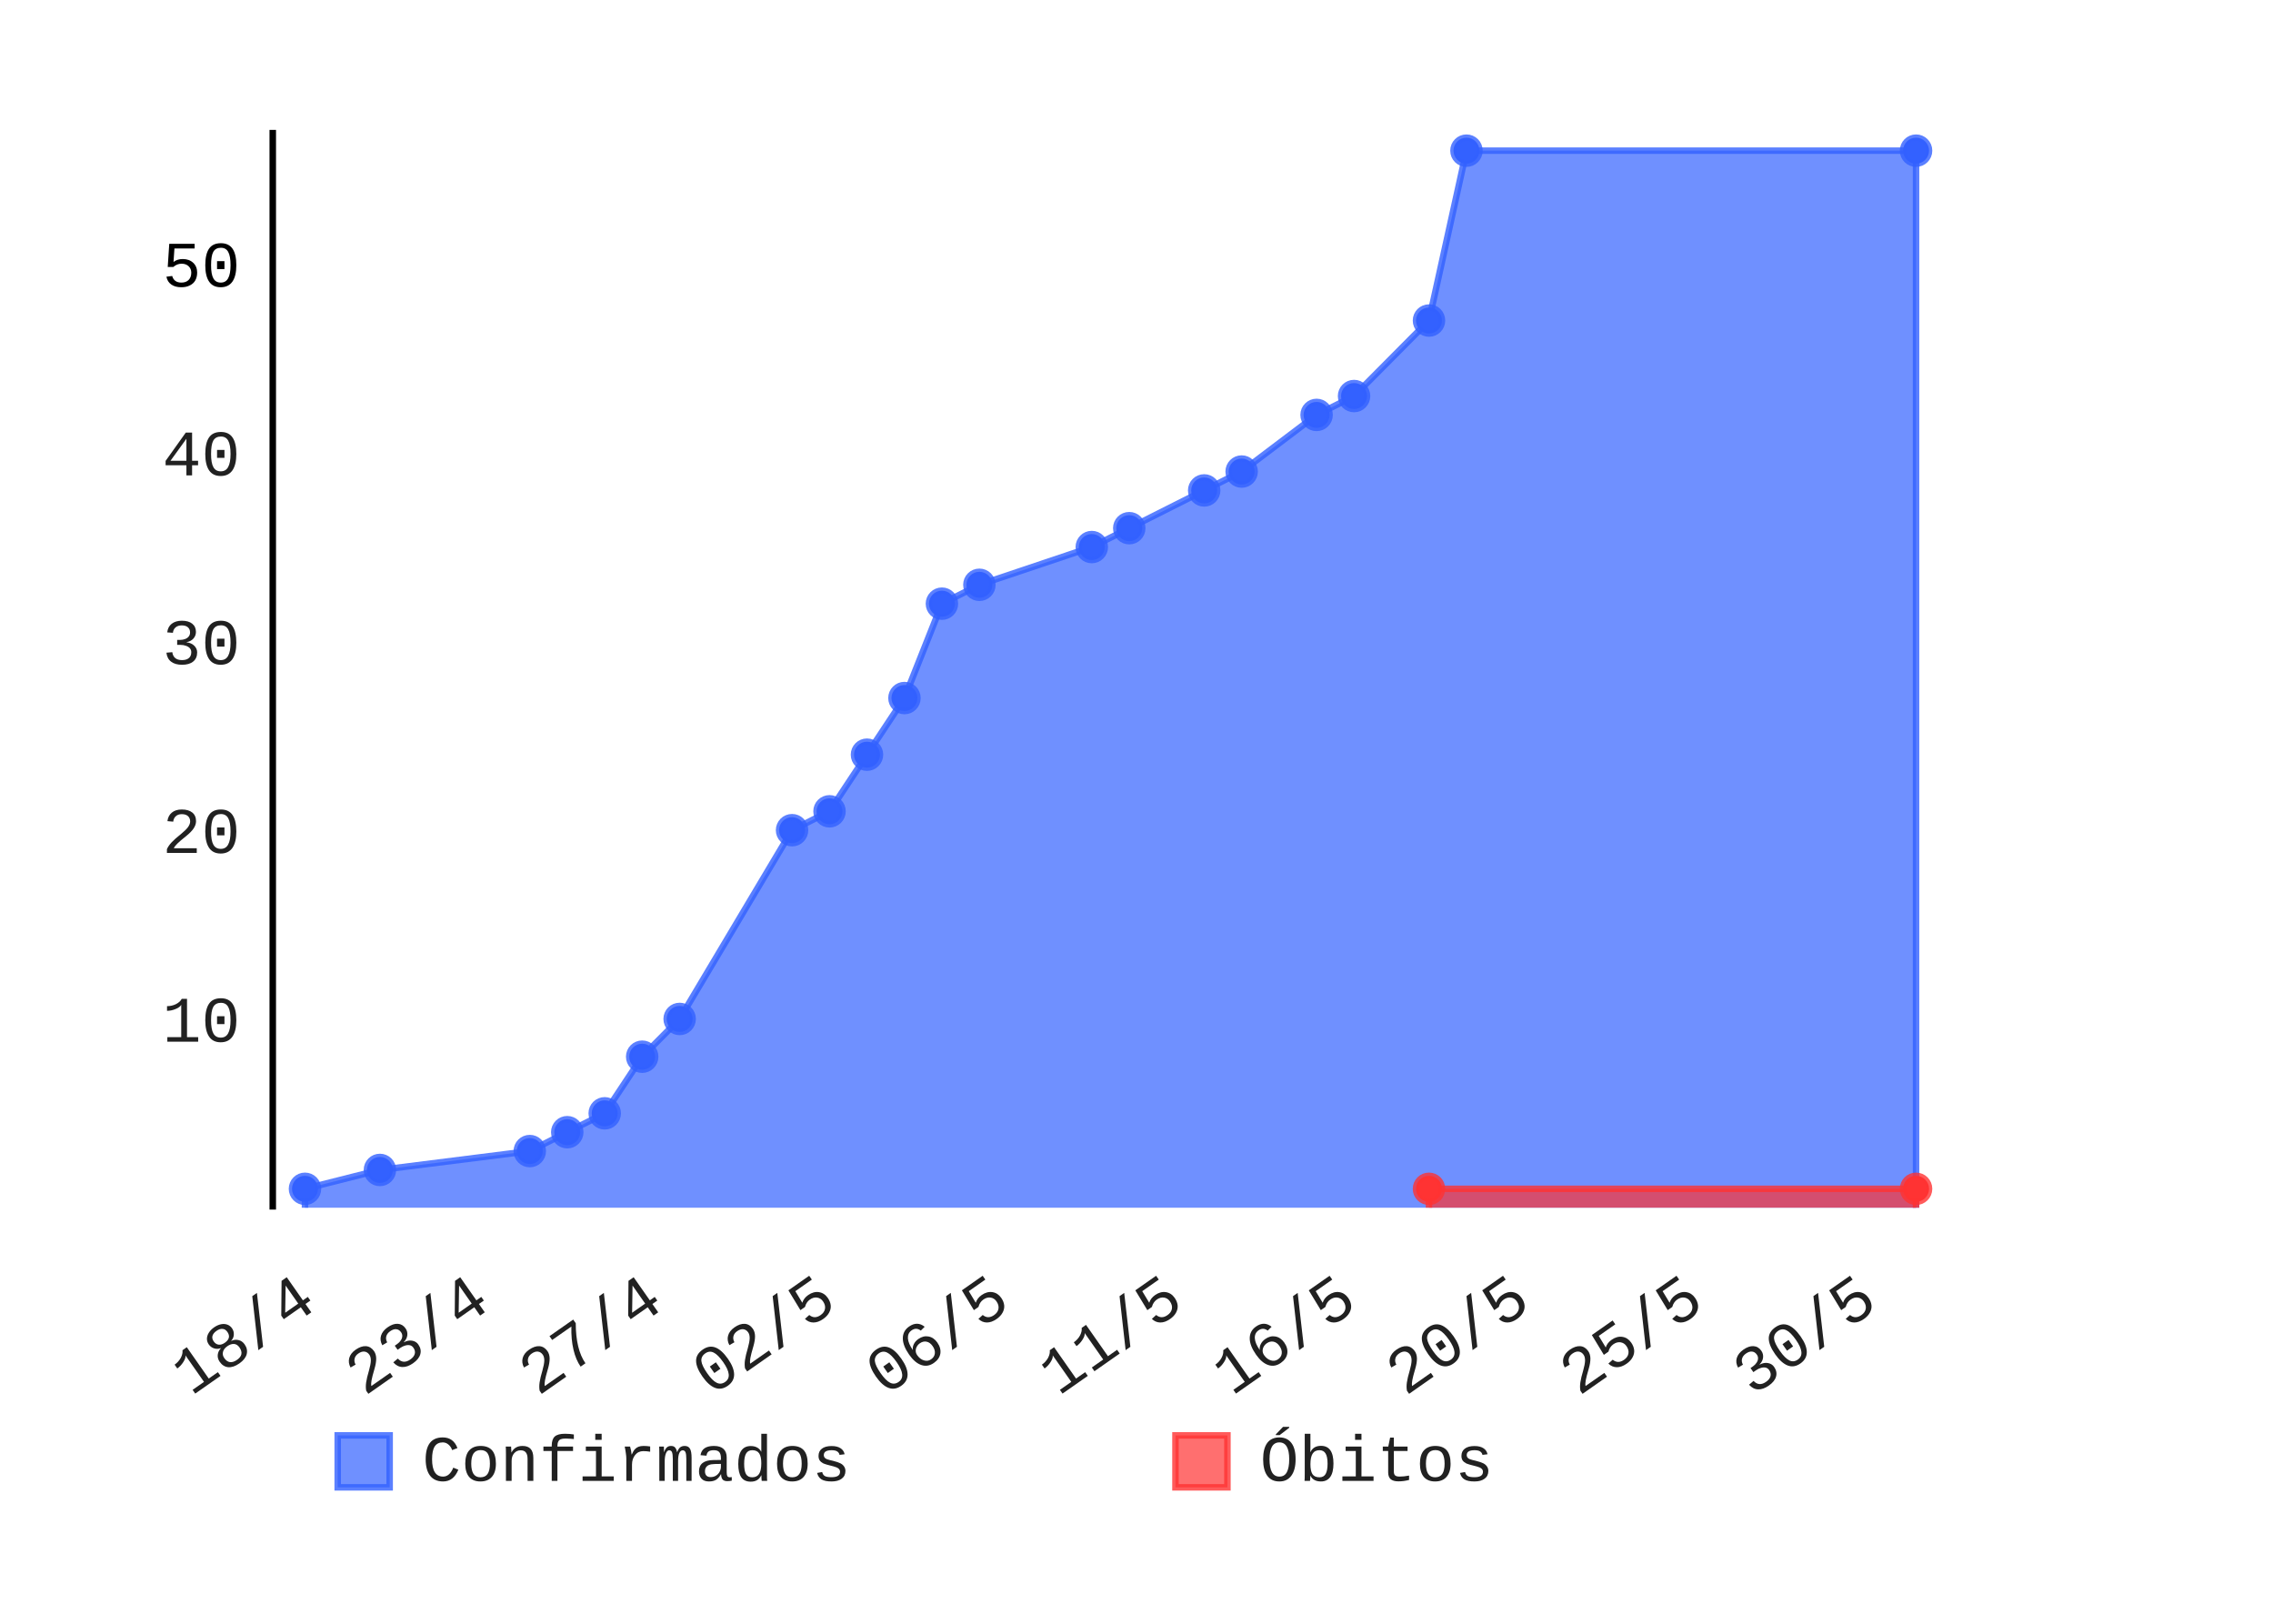
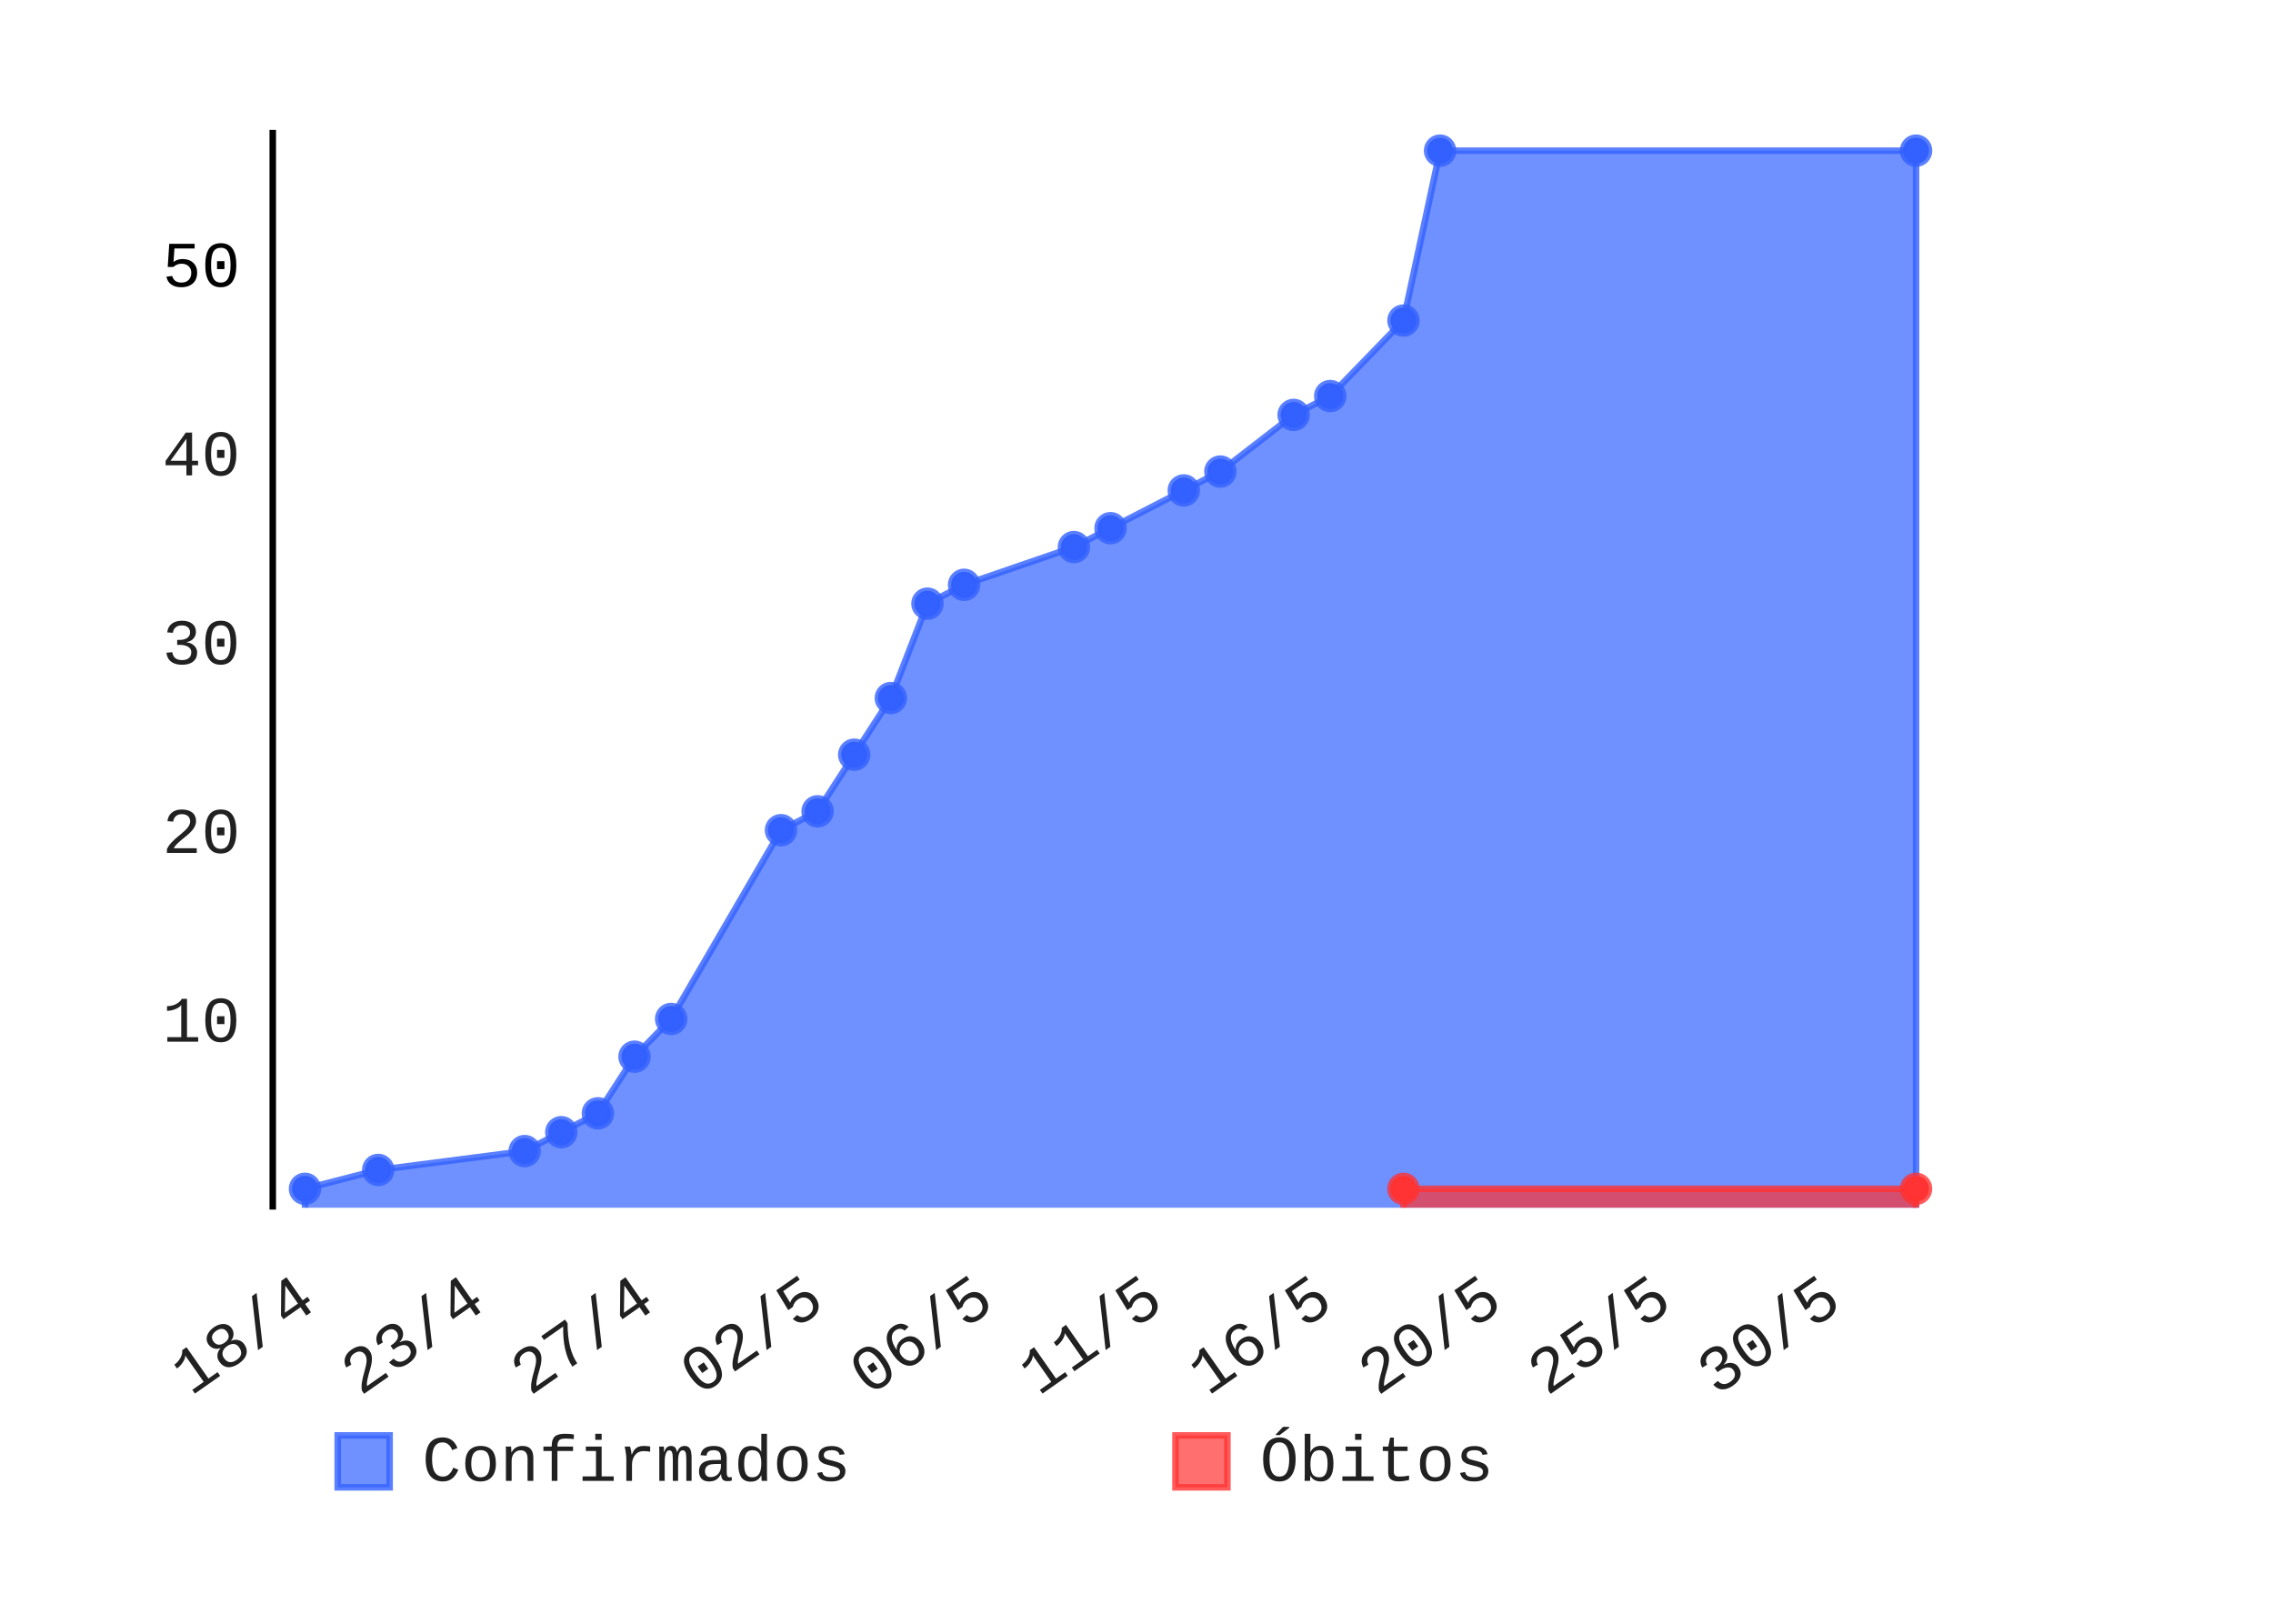
- <svg xmlns="http://www.w3.org/2000/svg" id="chart-4cd4c555-a1e2-470a-abe4-5be7eae29efb" class="pygal-chart" viewBox="0 0 350 250" width="350" height="250">
+ <svg xmlns="http://www.w3.org/2000/svg" id="chart-5829773b-32a2-48e0-b195-efe4589bf533" class="pygal-chart" viewBox="0 0 350 250" width="350" height="250">
  <defs>
-     <style type="text/css">#chart-4cd4c555-a1e2-470a-abe4-5be7eae29efb{-webkit-user-select:none;-webkit-font-smoothing:antialiased;font-family:Consolas,"Liberation Mono",Menlo,Courier,monospace}#chart-4cd4c555-a1e2-470a-abe4-5be7eae29efb .title{font-family:Consolas,"Liberation Mono",Menlo,Courier,monospace;font-size:8px}#chart-4cd4c555-a1e2-470a-abe4-5be7eae29efb .legends .legend text{font-family:Consolas,"Liberation Mono",Menlo,Courier,monospace;font-size:10px}#chart-4cd4c555-a1e2-470a-abe4-5be7eae29efb .axis text{font-family:Consolas,"Liberation Mono",Menlo,Courier,monospace;font-size:10px}#chart-4cd4c555-a1e2-470a-abe4-5be7eae29efb .axis text.major{font-family:Consolas,"Liberation Mono",Menlo,Courier,monospace;font-size:10px}#chart-4cd4c555-a1e2-470a-abe4-5be7eae29efb .text-overlay text.value{font-family:Consolas,"Liberation Mono",Menlo,Courier,monospace;font-size:16px}#chart-4cd4c555-a1e2-470a-abe4-5be7eae29efb .text-overlay text.label{font-family:Consolas,"Liberation Mono",Menlo,Courier,monospace;font-size:10px}#chart-4cd4c555-a1e2-470a-abe4-5be7eae29efb .tooltip{font-family:Consolas,"Liberation Mono",Menlo,Courier,monospace;font-size:12px}#chart-4cd4c555-a1e2-470a-abe4-5be7eae29efb text.no_data{font-family:Consolas,"Liberation Mono",Menlo,Courier,monospace;font-size:64px}
- #chart-4cd4c555-a1e2-470a-abe4-5be7eae29efb{background-color:transparent}#chart-4cd4c555-a1e2-470a-abe4-5be7eae29efb path,#chart-4cd4c555-a1e2-470a-abe4-5be7eae29efb line,#chart-4cd4c555-a1e2-470a-abe4-5be7eae29efb rect,#chart-4cd4c555-a1e2-470a-abe4-5be7eae29efb circle{-webkit-transition:150ms;-moz-transition:150ms;transition:150ms}#chart-4cd4c555-a1e2-470a-abe4-5be7eae29efb .graph &gt; .background{fill:transparent}#chart-4cd4c555-a1e2-470a-abe4-5be7eae29efb .plot &gt; .background{fill:rgba(255,255,255,1)}#chart-4cd4c555-a1e2-470a-abe4-5be7eae29efb .graph{fill:rgba(0,0,0,.87)}#chart-4cd4c555-a1e2-470a-abe4-5be7eae29efb text.no_data{fill:rgba(0,0,0,1)}#chart-4cd4c555-a1e2-470a-abe4-5be7eae29efb .title{fill:rgba(0,0,0,1)}#chart-4cd4c555-a1e2-470a-abe4-5be7eae29efb .legends .legend text{fill:rgba(0,0,0,.87)}#chart-4cd4c555-a1e2-470a-abe4-5be7eae29efb .legends .legend:hover text{fill:rgba(0,0,0,1)}#chart-4cd4c555-a1e2-470a-abe4-5be7eae29efb .axis .line{stroke:rgba(0,0,0,1)}#chart-4cd4c555-a1e2-470a-abe4-5be7eae29efb .axis .guide.line{stroke:rgba(0,0,0,.54)}#chart-4cd4c555-a1e2-470a-abe4-5be7eae29efb .axis .major.line{stroke:rgba(0,0,0,.87)}#chart-4cd4c555-a1e2-470a-abe4-5be7eae29efb .axis text.major{fill:rgba(0,0,0,1)}#chart-4cd4c555-a1e2-470a-abe4-5be7eae29efb .axis.y .guides:hover .guide.line,#chart-4cd4c555-a1e2-470a-abe4-5be7eae29efb .line-graph .axis.x .guides:hover .guide.line,#chart-4cd4c555-a1e2-470a-abe4-5be7eae29efb .stackedline-graph .axis.x .guides:hover .guide.line,#chart-4cd4c555-a1e2-470a-abe4-5be7eae29efb .xy-graph .axis.x .guides:hover .guide.line{stroke:rgba(0,0,0,1)}#chart-4cd4c555-a1e2-470a-abe4-5be7eae29efb .axis .guides:hover text{fill:rgba(0,0,0,1)}#chart-4cd4c555-a1e2-470a-abe4-5be7eae29efb .reactive{fill-opacity:.7;stroke-opacity:.8}#chart-4cd4c555-a1e2-470a-abe4-5be7eae29efb .ci{stroke:rgba(0,0,0,.87)}#chart-4cd4c555-a1e2-470a-abe4-5be7eae29efb .reactive.active,#chart-4cd4c555-a1e2-470a-abe4-5be7eae29efb .active .reactive{fill-opacity:.8;stroke-opacity:.9;stroke-width:4}#chart-4cd4c555-a1e2-470a-abe4-5be7eae29efb .ci .reactive.active{stroke-width:1.5}#chart-4cd4c555-a1e2-470a-abe4-5be7eae29efb .series text{fill:rgba(0,0,0,1)}#chart-4cd4c555-a1e2-470a-abe4-5be7eae29efb .tooltip rect{fill:rgba(255,255,255,1);stroke:rgba(0,0,0,1);-webkit-transition:opacity 150ms;-moz-transition:opacity 150ms;transition:opacity 150ms}#chart-4cd4c555-a1e2-470a-abe4-5be7eae29efb .tooltip .label{fill:rgba(0,0,0,.87)}#chart-4cd4c555-a1e2-470a-abe4-5be7eae29efb .tooltip .label{fill:rgba(0,0,0,.87)}#chart-4cd4c555-a1e2-470a-abe4-5be7eae29efb .tooltip .legend{font-size:.8em;fill:rgba(0,0,0,.54)}#chart-4cd4c555-a1e2-470a-abe4-5be7eae29efb .tooltip .x_label{font-size:.6em;fill:rgba(0,0,0,1)}#chart-4cd4c555-a1e2-470a-abe4-5be7eae29efb .tooltip .xlink{font-size:.5em;text-decoration:underline}#chart-4cd4c555-a1e2-470a-abe4-5be7eae29efb .tooltip .value{font-size:1.5em}#chart-4cd4c555-a1e2-470a-abe4-5be7eae29efb .bound{font-size:.5em}#chart-4cd4c555-a1e2-470a-abe4-5be7eae29efb .max-value{font-size:.75em;fill:rgba(0,0,0,.54)}#chart-4cd4c555-a1e2-470a-abe4-5be7eae29efb .map-element{fill:rgba(255,255,255,1);stroke:rgba(0,0,0,.54) !important}#chart-4cd4c555-a1e2-470a-abe4-5be7eae29efb .map-element .reactive{fill-opacity:inherit;stroke-opacity:inherit}#chart-4cd4c555-a1e2-470a-abe4-5be7eae29efb .color-0,#chart-4cd4c555-a1e2-470a-abe4-5be7eae29efb .color-0 a:visited{stroke:#3361FF;fill:#3361FF}#chart-4cd4c555-a1e2-470a-abe4-5be7eae29efb .color-1,#chart-4cd4c555-a1e2-470a-abe4-5be7eae29efb .color-1 a:visited{stroke:#FF3333;fill:#FF3333}#chart-4cd4c555-a1e2-470a-abe4-5be7eae29efb .text-overlay .color-0 text{fill:black}#chart-4cd4c555-a1e2-470a-abe4-5be7eae29efb .text-overlay .color-1 text{fill:black}
- #chart-4cd4c555-a1e2-470a-abe4-5be7eae29efb text.no_data{text-anchor:middle}#chart-4cd4c555-a1e2-470a-abe4-5be7eae29efb .guide.line{fill:none}#chart-4cd4c555-a1e2-470a-abe4-5be7eae29efb .centered{text-anchor:middle}#chart-4cd4c555-a1e2-470a-abe4-5be7eae29efb .title{text-anchor:middle}#chart-4cd4c555-a1e2-470a-abe4-5be7eae29efb .legends .legend text{fill-opacity:1}#chart-4cd4c555-a1e2-470a-abe4-5be7eae29efb .axis.x text{text-anchor:middle}#chart-4cd4c555-a1e2-470a-abe4-5be7eae29efb .axis.x:not(.web) text[transform]{text-anchor:start}#chart-4cd4c555-a1e2-470a-abe4-5be7eae29efb .axis.x:not(.web) text[transform].backwards{text-anchor:end}#chart-4cd4c555-a1e2-470a-abe4-5be7eae29efb .axis.y text{text-anchor:end}#chart-4cd4c555-a1e2-470a-abe4-5be7eae29efb .axis.y text[transform].backwards{text-anchor:start}#chart-4cd4c555-a1e2-470a-abe4-5be7eae29efb .axis.y2 text{text-anchor:start}#chart-4cd4c555-a1e2-470a-abe4-5be7eae29efb .axis.y2 text[transform].backwards{text-anchor:end}#chart-4cd4c555-a1e2-470a-abe4-5be7eae29efb .axis .guide.line{stroke-dasharray:4,4}#chart-4cd4c555-a1e2-470a-abe4-5be7eae29efb .axis .major.guide.line{stroke-dasharray:6,6}#chart-4cd4c555-a1e2-470a-abe4-5be7eae29efb .horizontal .axis.y .guide.line,#chart-4cd4c555-a1e2-470a-abe4-5be7eae29efb .horizontal .axis.y2 .guide.line,#chart-4cd4c555-a1e2-470a-abe4-5be7eae29efb .vertical .axis.x .guide.line{opacity:0}#chart-4cd4c555-a1e2-470a-abe4-5be7eae29efb .horizontal .axis.always_show .guide.line,#chart-4cd4c555-a1e2-470a-abe4-5be7eae29efb .vertical .axis.always_show .guide.line{opacity:1 !important}#chart-4cd4c555-a1e2-470a-abe4-5be7eae29efb .axis.y .guides:hover .guide.line,#chart-4cd4c555-a1e2-470a-abe4-5be7eae29efb .axis.y2 .guides:hover .guide.line,#chart-4cd4c555-a1e2-470a-abe4-5be7eae29efb .axis.x .guides:hover .guide.line{opacity:1}#chart-4cd4c555-a1e2-470a-abe4-5be7eae29efb .axis .guides:hover text{opacity:1}#chart-4cd4c555-a1e2-470a-abe4-5be7eae29efb .nofill{fill:none}#chart-4cd4c555-a1e2-470a-abe4-5be7eae29efb .subtle-fill{fill-opacity:.2}#chart-4cd4c555-a1e2-470a-abe4-5be7eae29efb .dot{stroke-width:1px;fill-opacity:1}#chart-4cd4c555-a1e2-470a-abe4-5be7eae29efb .dot.active{stroke-width:5px}#chart-4cd4c555-a1e2-470a-abe4-5be7eae29efb .dot.negative{fill:transparent}#chart-4cd4c555-a1e2-470a-abe4-5be7eae29efb text,#chart-4cd4c555-a1e2-470a-abe4-5be7eae29efb tspan{stroke:none !important}#chart-4cd4c555-a1e2-470a-abe4-5be7eae29efb .series text.active{opacity:1}#chart-4cd4c555-a1e2-470a-abe4-5be7eae29efb .tooltip rect{fill-opacity:.95;stroke-width:.5}#chart-4cd4c555-a1e2-470a-abe4-5be7eae29efb .tooltip text{fill-opacity:1}#chart-4cd4c555-a1e2-470a-abe4-5be7eae29efb .showable{visibility:hidden}#chart-4cd4c555-a1e2-470a-abe4-5be7eae29efb .showable.shown{visibility:visible}#chart-4cd4c555-a1e2-470a-abe4-5be7eae29efb .gauge-background{fill:rgba(229,229,229,1);stroke:none}#chart-4cd4c555-a1e2-470a-abe4-5be7eae29efb .bg-lines{stroke:transparent;stroke-width:2px}</style>
+     <style type="text/css">#chart-5829773b-32a2-48e0-b195-efe4589bf533{-webkit-user-select:none;-webkit-font-smoothing:antialiased;font-family:Consolas,"Liberation Mono",Menlo,Courier,monospace}#chart-5829773b-32a2-48e0-b195-efe4589bf533 .title{font-family:Consolas,"Liberation Mono",Menlo,Courier,monospace;font-size:8px}#chart-5829773b-32a2-48e0-b195-efe4589bf533 .legends .legend text{font-family:Consolas,"Liberation Mono",Menlo,Courier,monospace;font-size:10px}#chart-5829773b-32a2-48e0-b195-efe4589bf533 .axis text{font-family:Consolas,"Liberation Mono",Menlo,Courier,monospace;font-size:10px}#chart-5829773b-32a2-48e0-b195-efe4589bf533 .axis text.major{font-family:Consolas,"Liberation Mono",Menlo,Courier,monospace;font-size:10px}#chart-5829773b-32a2-48e0-b195-efe4589bf533 .text-overlay text.value{font-family:Consolas,"Liberation Mono",Menlo,Courier,monospace;font-size:16px}#chart-5829773b-32a2-48e0-b195-efe4589bf533 .text-overlay text.label{font-family:Consolas,"Liberation Mono",Menlo,Courier,monospace;font-size:10px}#chart-5829773b-32a2-48e0-b195-efe4589bf533 .tooltip{font-family:Consolas,"Liberation Mono",Menlo,Courier,monospace;font-size:12px}#chart-5829773b-32a2-48e0-b195-efe4589bf533 text.no_data{font-family:Consolas,"Liberation Mono",Menlo,Courier,monospace;font-size:64px}
+ #chart-5829773b-32a2-48e0-b195-efe4589bf533{background-color:transparent}#chart-5829773b-32a2-48e0-b195-efe4589bf533 path,#chart-5829773b-32a2-48e0-b195-efe4589bf533 line,#chart-5829773b-32a2-48e0-b195-efe4589bf533 rect,#chart-5829773b-32a2-48e0-b195-efe4589bf533 circle{-webkit-transition:150ms;-moz-transition:150ms;transition:150ms}#chart-5829773b-32a2-48e0-b195-efe4589bf533 .graph &gt; .background{fill:transparent}#chart-5829773b-32a2-48e0-b195-efe4589bf533 .plot &gt; .background{fill:rgba(255,255,255,1)}#chart-5829773b-32a2-48e0-b195-efe4589bf533 .graph{fill:rgba(0,0,0,.87)}#chart-5829773b-32a2-48e0-b195-efe4589bf533 text.no_data{fill:rgba(0,0,0,1)}#chart-5829773b-32a2-48e0-b195-efe4589bf533 .title{fill:rgba(0,0,0,1)}#chart-5829773b-32a2-48e0-b195-efe4589bf533 .legends .legend text{fill:rgba(0,0,0,.87)}#chart-5829773b-32a2-48e0-b195-efe4589bf533 .legends .legend:hover text{fill:rgba(0,0,0,1)}#chart-5829773b-32a2-48e0-b195-efe4589bf533 .axis .line{stroke:rgba(0,0,0,1)}#chart-5829773b-32a2-48e0-b195-efe4589bf533 .axis .guide.line{stroke:rgba(0,0,0,.54)}#chart-5829773b-32a2-48e0-b195-efe4589bf533 .axis .major.line{stroke:rgba(0,0,0,.87)}#chart-5829773b-32a2-48e0-b195-efe4589bf533 .axis text.major{fill:rgba(0,0,0,1)}#chart-5829773b-32a2-48e0-b195-efe4589bf533 .axis.y .guides:hover .guide.line,#chart-5829773b-32a2-48e0-b195-efe4589bf533 .line-graph .axis.x .guides:hover .guide.line,#chart-5829773b-32a2-48e0-b195-efe4589bf533 .stackedline-graph .axis.x .guides:hover .guide.line,#chart-5829773b-32a2-48e0-b195-efe4589bf533 .xy-graph .axis.x .guides:hover .guide.line{stroke:rgba(0,0,0,1)}#chart-5829773b-32a2-48e0-b195-efe4589bf533 .axis .guides:hover text{fill:rgba(0,0,0,1)}#chart-5829773b-32a2-48e0-b195-efe4589bf533 .reactive{fill-opacity:.7;stroke-opacity:.8}#chart-5829773b-32a2-48e0-b195-efe4589bf533 .ci{stroke:rgba(0,0,0,.87)}#chart-5829773b-32a2-48e0-b195-efe4589bf533 .reactive.active,#chart-5829773b-32a2-48e0-b195-efe4589bf533 .active .reactive{fill-opacity:.8;stroke-opacity:.9;stroke-width:4}#chart-5829773b-32a2-48e0-b195-efe4589bf533 .ci .reactive.active{stroke-width:1.5}#chart-5829773b-32a2-48e0-b195-efe4589bf533 .series text{fill:rgba(0,0,0,1)}#chart-5829773b-32a2-48e0-b195-efe4589bf533 .tooltip rect{fill:rgba(255,255,255,1);stroke:rgba(0,0,0,1);-webkit-transition:opacity 150ms;-moz-transition:opacity 150ms;transition:opacity 150ms}#chart-5829773b-32a2-48e0-b195-efe4589bf533 .tooltip .label{fill:rgba(0,0,0,.87)}#chart-5829773b-32a2-48e0-b195-efe4589bf533 .tooltip .label{fill:rgba(0,0,0,.87)}#chart-5829773b-32a2-48e0-b195-efe4589bf533 .tooltip .legend{font-size:.8em;fill:rgba(0,0,0,.54)}#chart-5829773b-32a2-48e0-b195-efe4589bf533 .tooltip .x_label{font-size:.6em;fill:rgba(0,0,0,1)}#chart-5829773b-32a2-48e0-b195-efe4589bf533 .tooltip .xlink{font-size:.5em;text-decoration:underline}#chart-5829773b-32a2-48e0-b195-efe4589bf533 .tooltip .value{font-size:1.5em}#chart-5829773b-32a2-48e0-b195-efe4589bf533 .bound{font-size:.5em}#chart-5829773b-32a2-48e0-b195-efe4589bf533 .max-value{font-size:.75em;fill:rgba(0,0,0,.54)}#chart-5829773b-32a2-48e0-b195-efe4589bf533 .map-element{fill:rgba(255,255,255,1);stroke:rgba(0,0,0,.54) !important}#chart-5829773b-32a2-48e0-b195-efe4589bf533 .map-element .reactive{fill-opacity:inherit;stroke-opacity:inherit}#chart-5829773b-32a2-48e0-b195-efe4589bf533 .color-0,#chart-5829773b-32a2-48e0-b195-efe4589bf533 .color-0 a:visited{stroke:#3361FF;fill:#3361FF}#chart-5829773b-32a2-48e0-b195-efe4589bf533 .color-1,#chart-5829773b-32a2-48e0-b195-efe4589bf533 .color-1 a:visited{stroke:#FF3333;fill:#FF3333}#chart-5829773b-32a2-48e0-b195-efe4589bf533 .text-overlay .color-0 text{fill:black}#chart-5829773b-32a2-48e0-b195-efe4589bf533 .text-overlay .color-1 text{fill:black}
+ #chart-5829773b-32a2-48e0-b195-efe4589bf533 text.no_data{text-anchor:middle}#chart-5829773b-32a2-48e0-b195-efe4589bf533 .guide.line{fill:none}#chart-5829773b-32a2-48e0-b195-efe4589bf533 .centered{text-anchor:middle}#chart-5829773b-32a2-48e0-b195-efe4589bf533 .title{text-anchor:middle}#chart-5829773b-32a2-48e0-b195-efe4589bf533 .legends .legend text{fill-opacity:1}#chart-5829773b-32a2-48e0-b195-efe4589bf533 .axis.x text{text-anchor:middle}#chart-5829773b-32a2-48e0-b195-efe4589bf533 .axis.x:not(.web) text[transform]{text-anchor:start}#chart-5829773b-32a2-48e0-b195-efe4589bf533 .axis.x:not(.web) text[transform].backwards{text-anchor:end}#chart-5829773b-32a2-48e0-b195-efe4589bf533 .axis.y text{text-anchor:end}#chart-5829773b-32a2-48e0-b195-efe4589bf533 .axis.y text[transform].backwards{text-anchor:start}#chart-5829773b-32a2-48e0-b195-efe4589bf533 .axis.y2 text{text-anchor:start}#chart-5829773b-32a2-48e0-b195-efe4589bf533 .axis.y2 text[transform].backwards{text-anchor:end}#chart-5829773b-32a2-48e0-b195-efe4589bf533 .axis .guide.line{stroke-dasharray:4,4}#chart-5829773b-32a2-48e0-b195-efe4589bf533 .axis .major.guide.line{stroke-dasharray:6,6}#chart-5829773b-32a2-48e0-b195-efe4589bf533 .horizontal .axis.y .guide.line,#chart-5829773b-32a2-48e0-b195-efe4589bf533 .horizontal .axis.y2 .guide.line,#chart-5829773b-32a2-48e0-b195-efe4589bf533 .vertical .axis.x .guide.line{opacity:0}#chart-5829773b-32a2-48e0-b195-efe4589bf533 .horizontal .axis.always_show .guide.line,#chart-5829773b-32a2-48e0-b195-efe4589bf533 .vertical .axis.always_show .guide.line{opacity:1 !important}#chart-5829773b-32a2-48e0-b195-efe4589bf533 .axis.y .guides:hover .guide.line,#chart-5829773b-32a2-48e0-b195-efe4589bf533 .axis.y2 .guides:hover .guide.line,#chart-5829773b-32a2-48e0-b195-efe4589bf533 .axis.x .guides:hover .guide.line{opacity:1}#chart-5829773b-32a2-48e0-b195-efe4589bf533 .axis .guides:hover text{opacity:1}#chart-5829773b-32a2-48e0-b195-efe4589bf533 .nofill{fill:none}#chart-5829773b-32a2-48e0-b195-efe4589bf533 .subtle-fill{fill-opacity:.2}#chart-5829773b-32a2-48e0-b195-efe4589bf533 .dot{stroke-width:1px;fill-opacity:1}#chart-5829773b-32a2-48e0-b195-efe4589bf533 .dot.active{stroke-width:5px}#chart-5829773b-32a2-48e0-b195-efe4589bf533 .dot.negative{fill:transparent}#chart-5829773b-32a2-48e0-b195-efe4589bf533 text,#chart-5829773b-32a2-48e0-b195-efe4589bf533 tspan{stroke:none !important}#chart-5829773b-32a2-48e0-b195-efe4589bf533 .series text.active{opacity:1}#chart-5829773b-32a2-48e0-b195-efe4589bf533 .tooltip rect{fill-opacity:.95;stroke-width:.5}#chart-5829773b-32a2-48e0-b195-efe4589bf533 .tooltip text{fill-opacity:1}#chart-5829773b-32a2-48e0-b195-efe4589bf533 .showable{visibility:hidden}#chart-5829773b-32a2-48e0-b195-efe4589bf533 .showable.shown{visibility:visible}#chart-5829773b-32a2-48e0-b195-efe4589bf533 .gauge-background{fill:rgba(229,229,229,1);stroke:none}#chart-5829773b-32a2-48e0-b195-efe4589bf533 .bg-lines{stroke:transparent;stroke-width:2px}</style>
  </defs>
  <g class="graph datetimeline-graph vertical">
    <rect x="0" y="0" width="350" height="250" class="background" />
    <g transform="translate(42, 20)" class="plot">
      <rect x="0" y="0" width="258.0" height="166.234" class="background" />
      <g class="axis y">
        <g class="guides">
          <text x="-5" y="140.382" class="">10</text>
        </g>
        <g class="guides">
          <text x="-5" y="111.32" class="">20</text>
        </g>
        <g class="guides">
          <text x="-5" y="82.258" class="">30</text>
        </g>
        <g class="guides">
          <text x="-5" y="53.196" class="">40</text>
        </g>
        <g class="guides">
          <text x="-5" y="24.134" class="major">50</text>
        </g>
      </g>
      <g class="axis x">
        <path d="M0 0 v166.234" class="line" />
        <g class="guides">
-           <path d="M7.098 0 v166.234" class="guide line" />
-           <text x="7.098" y="181.234" class="backwards" transform="rotate(325 7.098291 181.2342)">18/4</text>
+           <path d="M7.05 0 v166.234" class="guide line" />
+           <text x="7.05" y="181.234" class="backwards" transform="rotate(325 7.049728 181.2342)">18/4</text>
        </g>
        <g class="guides">
-           <path d="M33.808 0 v166.234" class="guide line" />
-           <text x="33.808" y="181.234" class="backwards" transform="rotate(325 33.80769 181.2342)">23/4</text>
+           <path d="M33.152 0 v166.234" class="guide line" />
+           <text x="33.152" y="181.234" class="backwards" transform="rotate(325 33.1521 181.2342)">23/4</text>
        </g>
        <g class="guides">
-           <path d="M60.517 0 v166.234" class="guide line" />
-           <text x="60.517" y="181.234" class="backwards" transform="rotate(325 60.51709 181.2342)">27/4</text>
+           <path d="M59.254 0 v166.234" class="guide line" />
+           <text x="59.254" y="181.234" class="backwards" transform="rotate(325 59.25447 181.2342)">27/4</text>
        </g>
        <g class="guides">
-           <path d="M87.226 0 v166.234" class="guide line" />
-           <text x="87.226" y="181.234" class="backwards" transform="rotate(325 87.2265 181.2342)">02/5</text>
+           <path d="M85.357 0 v166.234" class="guide line" />
+           <text x="85.357" y="181.234" class="backwards" transform="rotate(325 85.35684 181.2342)">02/5</text>
        </g>
        <g class="guides">
-           <path d="M113.936 0 v166.234" class="guide line" />
-           <text x="113.936" y="181.234" class="backwards" transform="rotate(325 113.9359 181.2342)">06/5</text>
+           <path d="M111.459 0 v166.234" class="guide line" />
+           <text x="111.459" y="181.234" class="backwards" transform="rotate(325 111.4592 181.2342)">06/5</text>
        </g>
        <g class="guides">
-           <path d="M140.645 0 v166.234" class="guide line" />
-           <text x="140.645" y="181.234" class="backwards" transform="rotate(325 140.6453 181.2342)">11/5</text>
+           <path d="M137.562 0 v166.234" class="guide line" />
+           <text x="137.562" y="181.234" class="backwards" transform="rotate(325 137.5616 181.2342)">11/5</text>
        </g>
        <g class="guides">
-           <path d="M167.355 0 v166.234" class="guide line" />
-           <text x="167.355" y="181.234" class="backwards" transform="rotate(325 167.3547 181.2342)">16/5</text>
+           <path d="M163.664 0 v166.234" class="guide line" />
+           <text x="163.664" y="181.234" class="backwards" transform="rotate(325 163.6639 181.2342)">16/5</text>
        </g>
        <g class="guides">
-           <path d="M194.064 0 v166.234" class="guide line" />
-           <text x="194.064" y="181.234" class="backwards" transform="rotate(325 194.0641 181.2342)">20/5</text>
+           <path d="M189.766 0 v166.234" class="guide line" />
+           <text x="189.766" y="181.234" class="backwards" transform="rotate(325 189.7663 181.2342)">20/5</text>
        </g>
        <g class="guides">
-           <path d="M220.774 0 v166.234" class="guide line" />
-           <text x="220.774" y="181.234" class="backwards" transform="rotate(325 220.7735 181.2342)">25/5</text>
+           <path d="M215.869 0 v166.234" class="guide line" />
+           <text x="215.869" y="181.234" class="backwards" transform="rotate(325 215.8687 181.2342)">25/5</text>
        </g>
        <g class="guides">
-           <path d="M247.483 0 v166.234" class="guide line" />
-           <text x="247.483" y="181.234" class="backwards" transform="rotate(325 247.4829 181.2342)">30/5</text>
+           <path d="M241.971 0 v166.234" class="guide line" />
+           <text x="241.971" y="181.234" class="backwards" transform="rotate(325 241.9711 181.2342)">30/5</text>
        </g>
      </g>
      <g class="series serie-0 color-0">
-         <path d="M4.962 165.944 L4.962 163.037 16.5 160.131 39.577 157.225 45.346 154.319 51.115 151.413 56.885 142.694 62.654 136.882 79.962 107.82 85.731 104.914 91.5 96.195 97.269 87.476 103.038 72.945 108.808 70.039 126.115 64.227 131.885 61.321 143.423 55.508 149.192 52.602 160.731 43.883 166.5 40.977 178.038 29.353 183.808 3.197 253.038 3.197 253.038 165.944" class="line reactive" />
+         <path d="M4.962 165.944 L4.962 163.037 16.238 160.131 38.79 157.225 44.428 154.319 50.066 151.413 55.705 142.694 61.343 136.882 78.257 107.82 83.895 104.914 89.533 96.195 95.171 87.476 100.809 72.945 106.448 70.039 123.362 64.227 129 61.321 140.276 55.508 145.914 52.602 157.191 43.883 162.829 40.977 174.105 29.353 179.743 3.197 253.038 3.197 253.038 165.944" class="line reactive" />
      </g>
      <g class="series serie-1 color-1">
-         <path d="M178.038 165.944 L178.038 163.037 253.038 163.037 253.038 165.944" class="line reactive" />
+         <path d="M174.105 165.944 L174.105 163.037 253.038 163.037 253.038 165.944" class="line reactive" />
      </g>
    </g>
    <g class="titles" />
    <g transform="translate(42, 20)" class="plot overlay">
      <g class="series serie-0 color-0">
        <g class="dots">
          <circle cx="4.962" cy="163.037" r="2" class="dot reactive tooltip-trigger" />
        </g>
        <g class="dots">
-           <circle cx="16.5" cy="160.131" r="2" class="dot reactive tooltip-trigger" />
+           <circle cx="16.238" cy="160.131" r="2" class="dot reactive tooltip-trigger" />
        </g>
        <g class="dots">
-           <circle cx="39.577" cy="157.225" r="2" class="dot reactive tooltip-trigger" />
+           <circle cx="38.79" cy="157.225" r="2" class="dot reactive tooltip-trigger" />
        </g>
        <g class="dots">
-           <circle cx="45.346" cy="154.319" r="2" class="dot reactive tooltip-trigger" />
+           <circle cx="44.428" cy="154.319" r="2" class="dot reactive tooltip-trigger" />
        </g>
        <g class="dots">
-           <circle cx="51.115" cy="151.413" r="2" class="dot reactive tooltip-trigger" />
+           <circle cx="50.066" cy="151.413" r="2" class="dot reactive tooltip-trigger" />
        </g>
        <g class="dots">
-           <circle cx="56.885" cy="142.694" r="2" class="dot reactive tooltip-trigger" />
+           <circle cx="55.705" cy="142.694" r="2" class="dot reactive tooltip-trigger" />
        </g>
        <g class="dots">
-           <circle cx="62.654" cy="136.882" r="2" class="dot reactive tooltip-trigger" />
+           <circle cx="61.343" cy="136.882" r="2" class="dot reactive tooltip-trigger" />
        </g>
        <g class="dots">
-           <circle cx="79.962" cy="107.82" r="2" class="dot reactive tooltip-trigger" />
+           <circle cx="78.257" cy="107.82" r="2" class="dot reactive tooltip-trigger" />
        </g>
        <g class="dots">
-           <circle cx="85.731" cy="104.914" r="2" class="dot reactive tooltip-trigger" />
+           <circle cx="83.895" cy="104.914" r="2" class="dot reactive tooltip-trigger" />
        </g>
        <g class="dots">
-           <circle cx="91.5" cy="96.195" r="2" class="dot reactive tooltip-trigger" />
+           <circle cx="89.533" cy="96.195" r="2" class="dot reactive tooltip-trigger" />
        </g>
        <g class="dots">
-           <circle cx="97.269" cy="87.476" r="2" class="dot reactive tooltip-trigger" />
+           <circle cx="95.171" cy="87.476" r="2" class="dot reactive tooltip-trigger" />
        </g>
        <g class="dots">
-           <circle cx="103.038" cy="72.945" r="2" class="dot reactive tooltip-trigger" />
+           <circle cx="100.809" cy="72.945" r="2" class="dot reactive tooltip-trigger" />
        </g>
        <g class="dots">
-           <circle cx="108.808" cy="70.039" r="2" class="dot reactive tooltip-trigger" />
+           <circle cx="106.448" cy="70.039" r="2" class="dot reactive tooltip-trigger" />
        </g>
        <g class="dots">
-           <circle cx="126.115" cy="64.227" r="2" class="dot reactive tooltip-trigger" />
+           <circle cx="123.362" cy="64.227" r="2" class="dot reactive tooltip-trigger" />
        </g>
        <g class="dots">
-           <circle cx="131.885" cy="61.321" r="2" class="dot reactive tooltip-trigger" />
+           <circle cx="129.0" cy="61.321" r="2" class="dot reactive tooltip-trigger" />
        </g>
        <g class="dots">
-           <circle cx="143.423" cy="55.508" r="2" class="dot reactive tooltip-trigger" />
+           <circle cx="140.276" cy="55.508" r="2" class="dot reactive tooltip-trigger" />
        </g>
        <g class="dots">
-           <circle cx="149.192" cy="52.602" r="2" class="dot reactive tooltip-trigger" />
+           <circle cx="145.914" cy="52.602" r="2" class="dot reactive tooltip-trigger" />
        </g>
        <g class="dots">
-           <circle cx="160.731" cy="43.883" r="2" class="dot reactive tooltip-trigger" />
+           <circle cx="157.191" cy="43.883" r="2" class="dot reactive tooltip-trigger" />
        </g>
        <g class="dots">
-           <circle cx="166.5" cy="40.977" r="2" class="dot reactive tooltip-trigger" />
+           <circle cx="162.829" cy="40.977" r="2" class="dot reactive tooltip-trigger" />
        </g>
        <g class="dots">
-           <circle cx="178.038" cy="29.353" r="2" class="dot reactive tooltip-trigger" />
+           <circle cx="174.105" cy="29.353" r="2" class="dot reactive tooltip-trigger" />
        </g>
        <g class="dots">
-           <circle cx="183.808" cy="3.197" r="2" class="dot reactive tooltip-trigger" />
+           <circle cx="179.743" cy="3.197" r="2" class="dot reactive tooltip-trigger" />
        </g>
        <g class="dots">
          <circle cx="253.038" cy="3.197" r="2" class="dot reactive tooltip-trigger" />
        </g>
      </g>
      <g class="series serie-1 color-1">
        <g class="dots">
-           <circle cx="178.038" cy="163.037" r="2" class="dot reactive tooltip-trigger" />
+           <circle cx="174.105" cy="163.037" r="2" class="dot reactive tooltip-trigger" />
        </g>
        <g class="dots">
          <circle cx="253.038" cy="163.037" r="2" class="dot reactive tooltip-trigger" />
        </g>
      </g>
    </g>
    <g transform="translate(42, 20)" class="plot text-overlay">
      <g class="series serie-0 color-0" />
      <g class="series serie-1 color-1" />
    </g>
    <g transform="translate(42, 20)" class="plot tooltip-overlay">
      <g transform="translate(0 0)" style="opacity: 0" class="tooltip">
        <rect rx="10" ry="10" width="0" height="0" class="tooltip-box" />
        <g class="text" />
      </g>
    </g>
    <g transform="translate(52, 220)" class="legends">
      <g id="activate-serie-0" class="legend reactive activate-serie">
        <rect x="0.0" y="1.0" width="8" height="8" class="color-0 reactive" />
        <text x="13.0" y="8.0">Confirmados</text>
      </g>
      <g id="activate-serie-1" class="legend reactive activate-serie">
        <rect x="129.0" y="1.0" width="8" height="8" class="color-1 reactive" />
        <text x="142.0" y="8.0">Óbitos</text>
      </g>
    </g>
  </g>
</svg>
